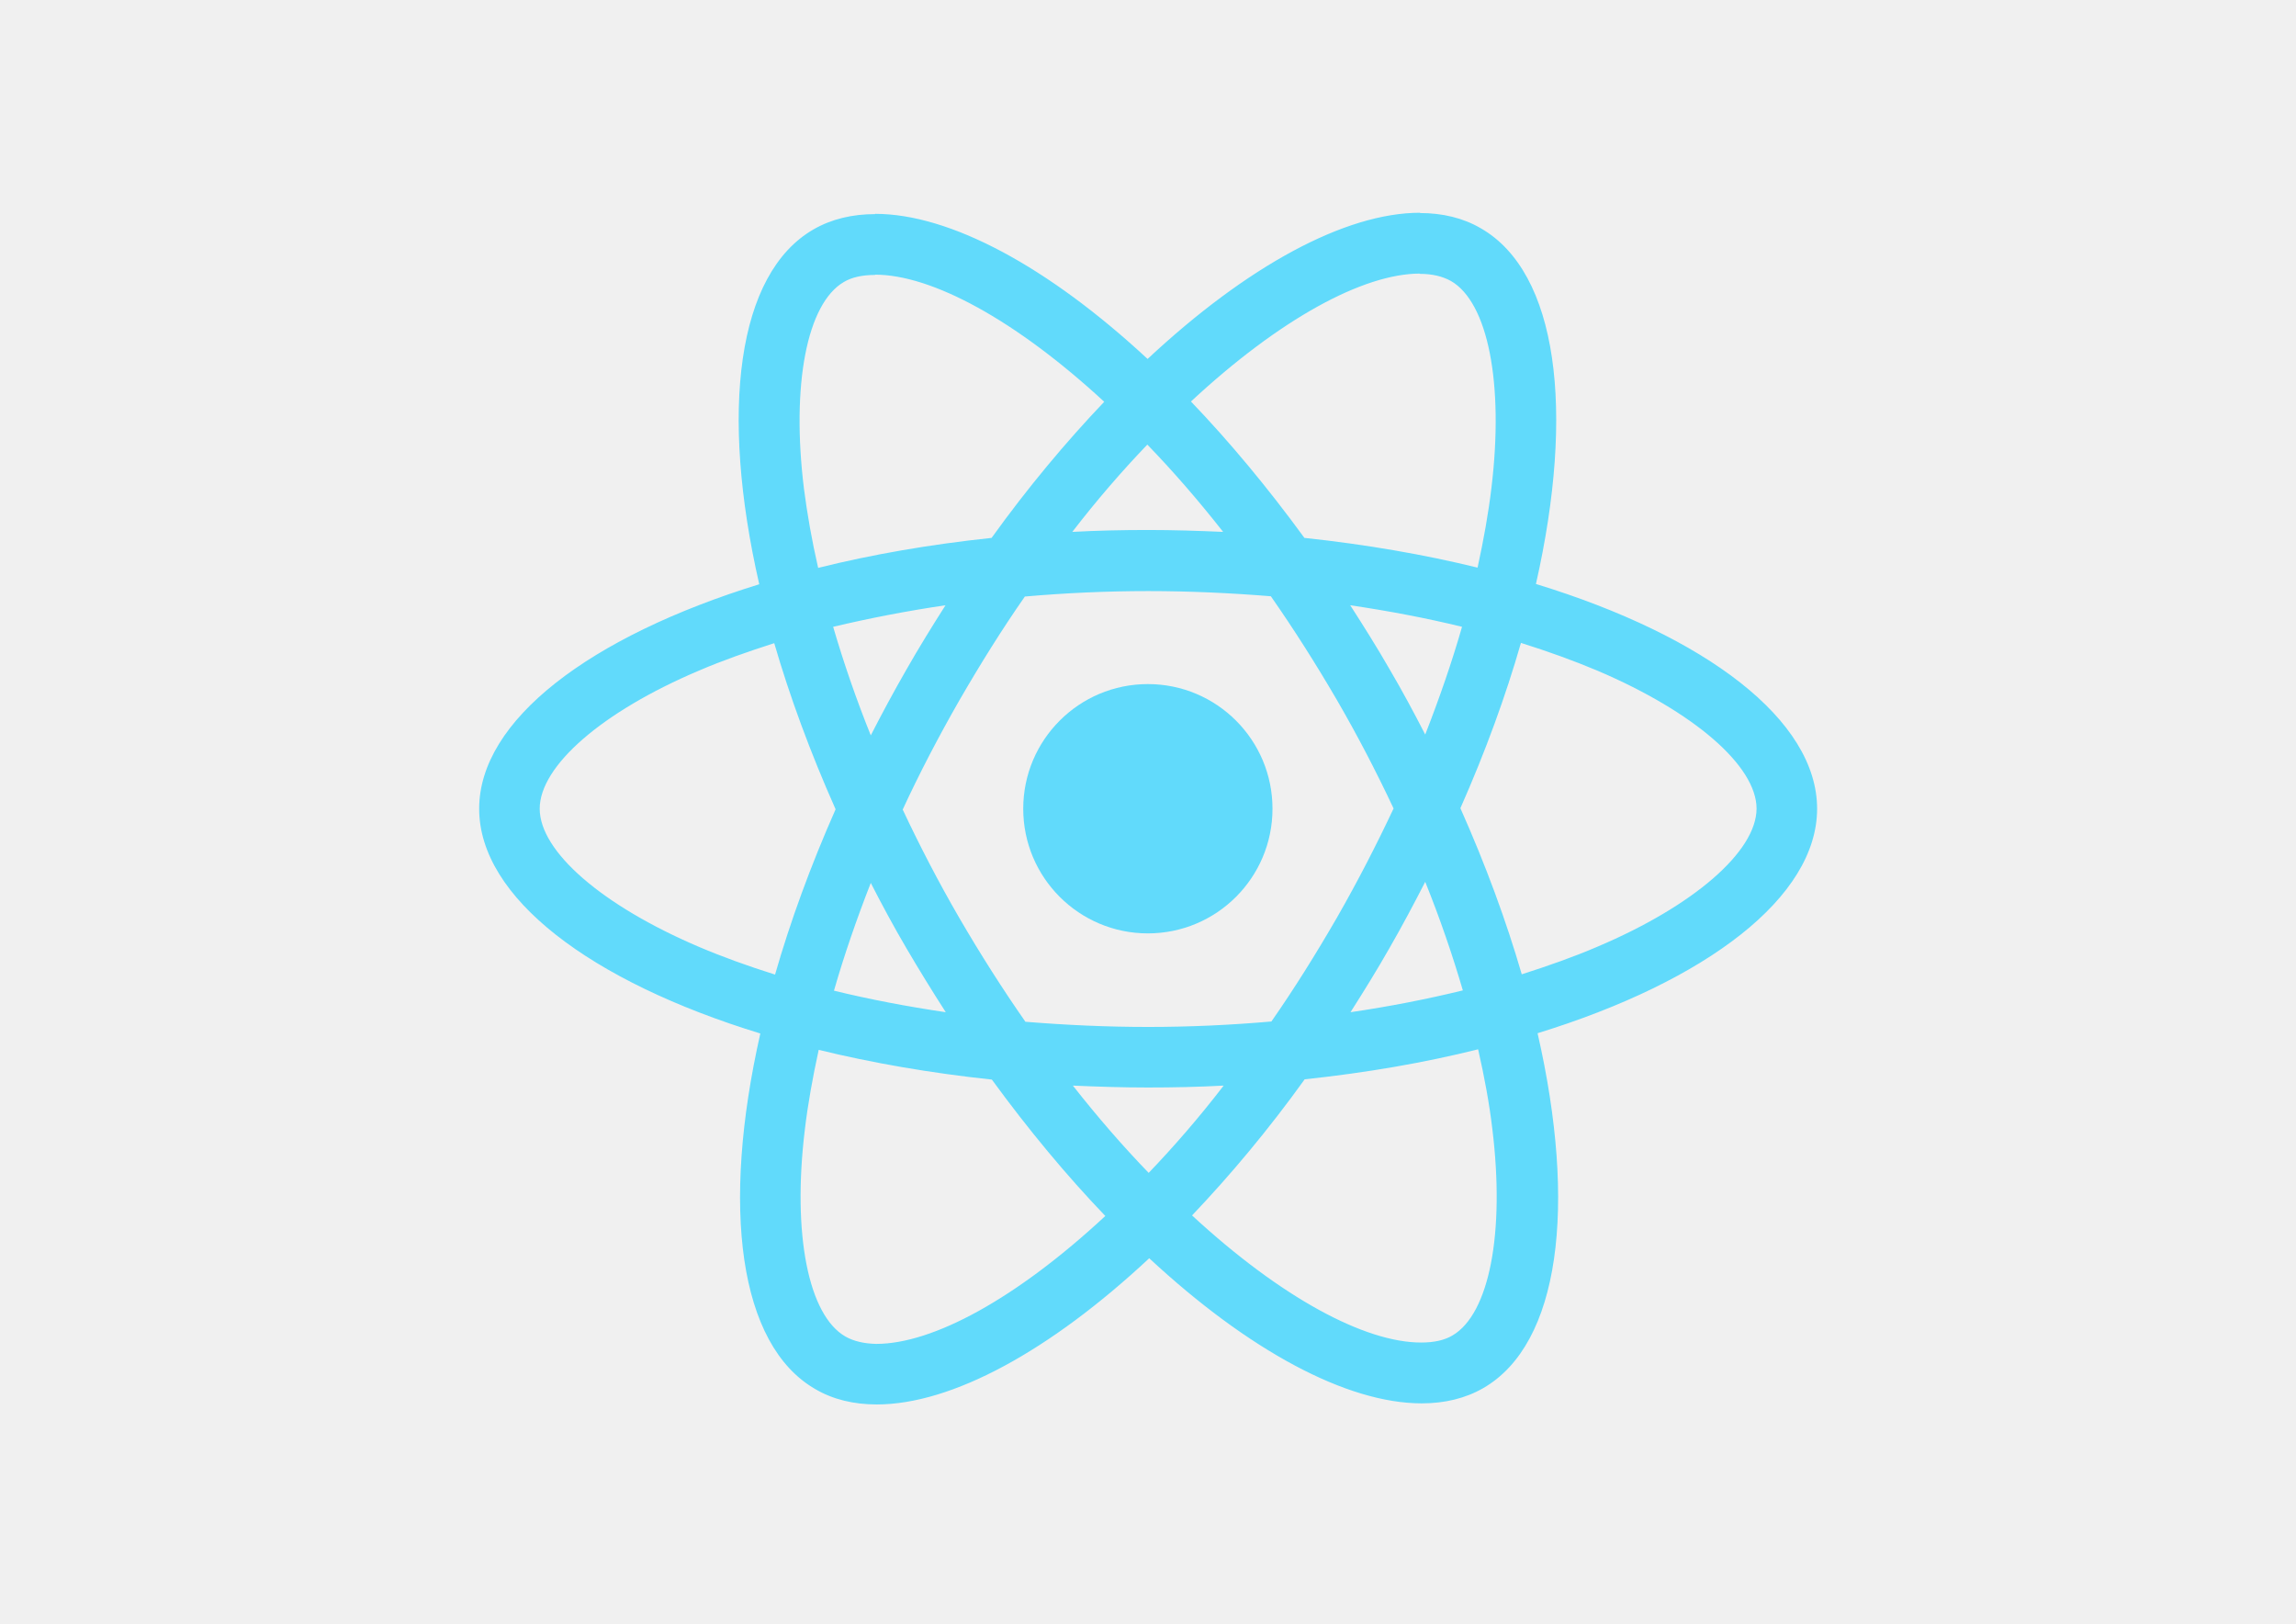
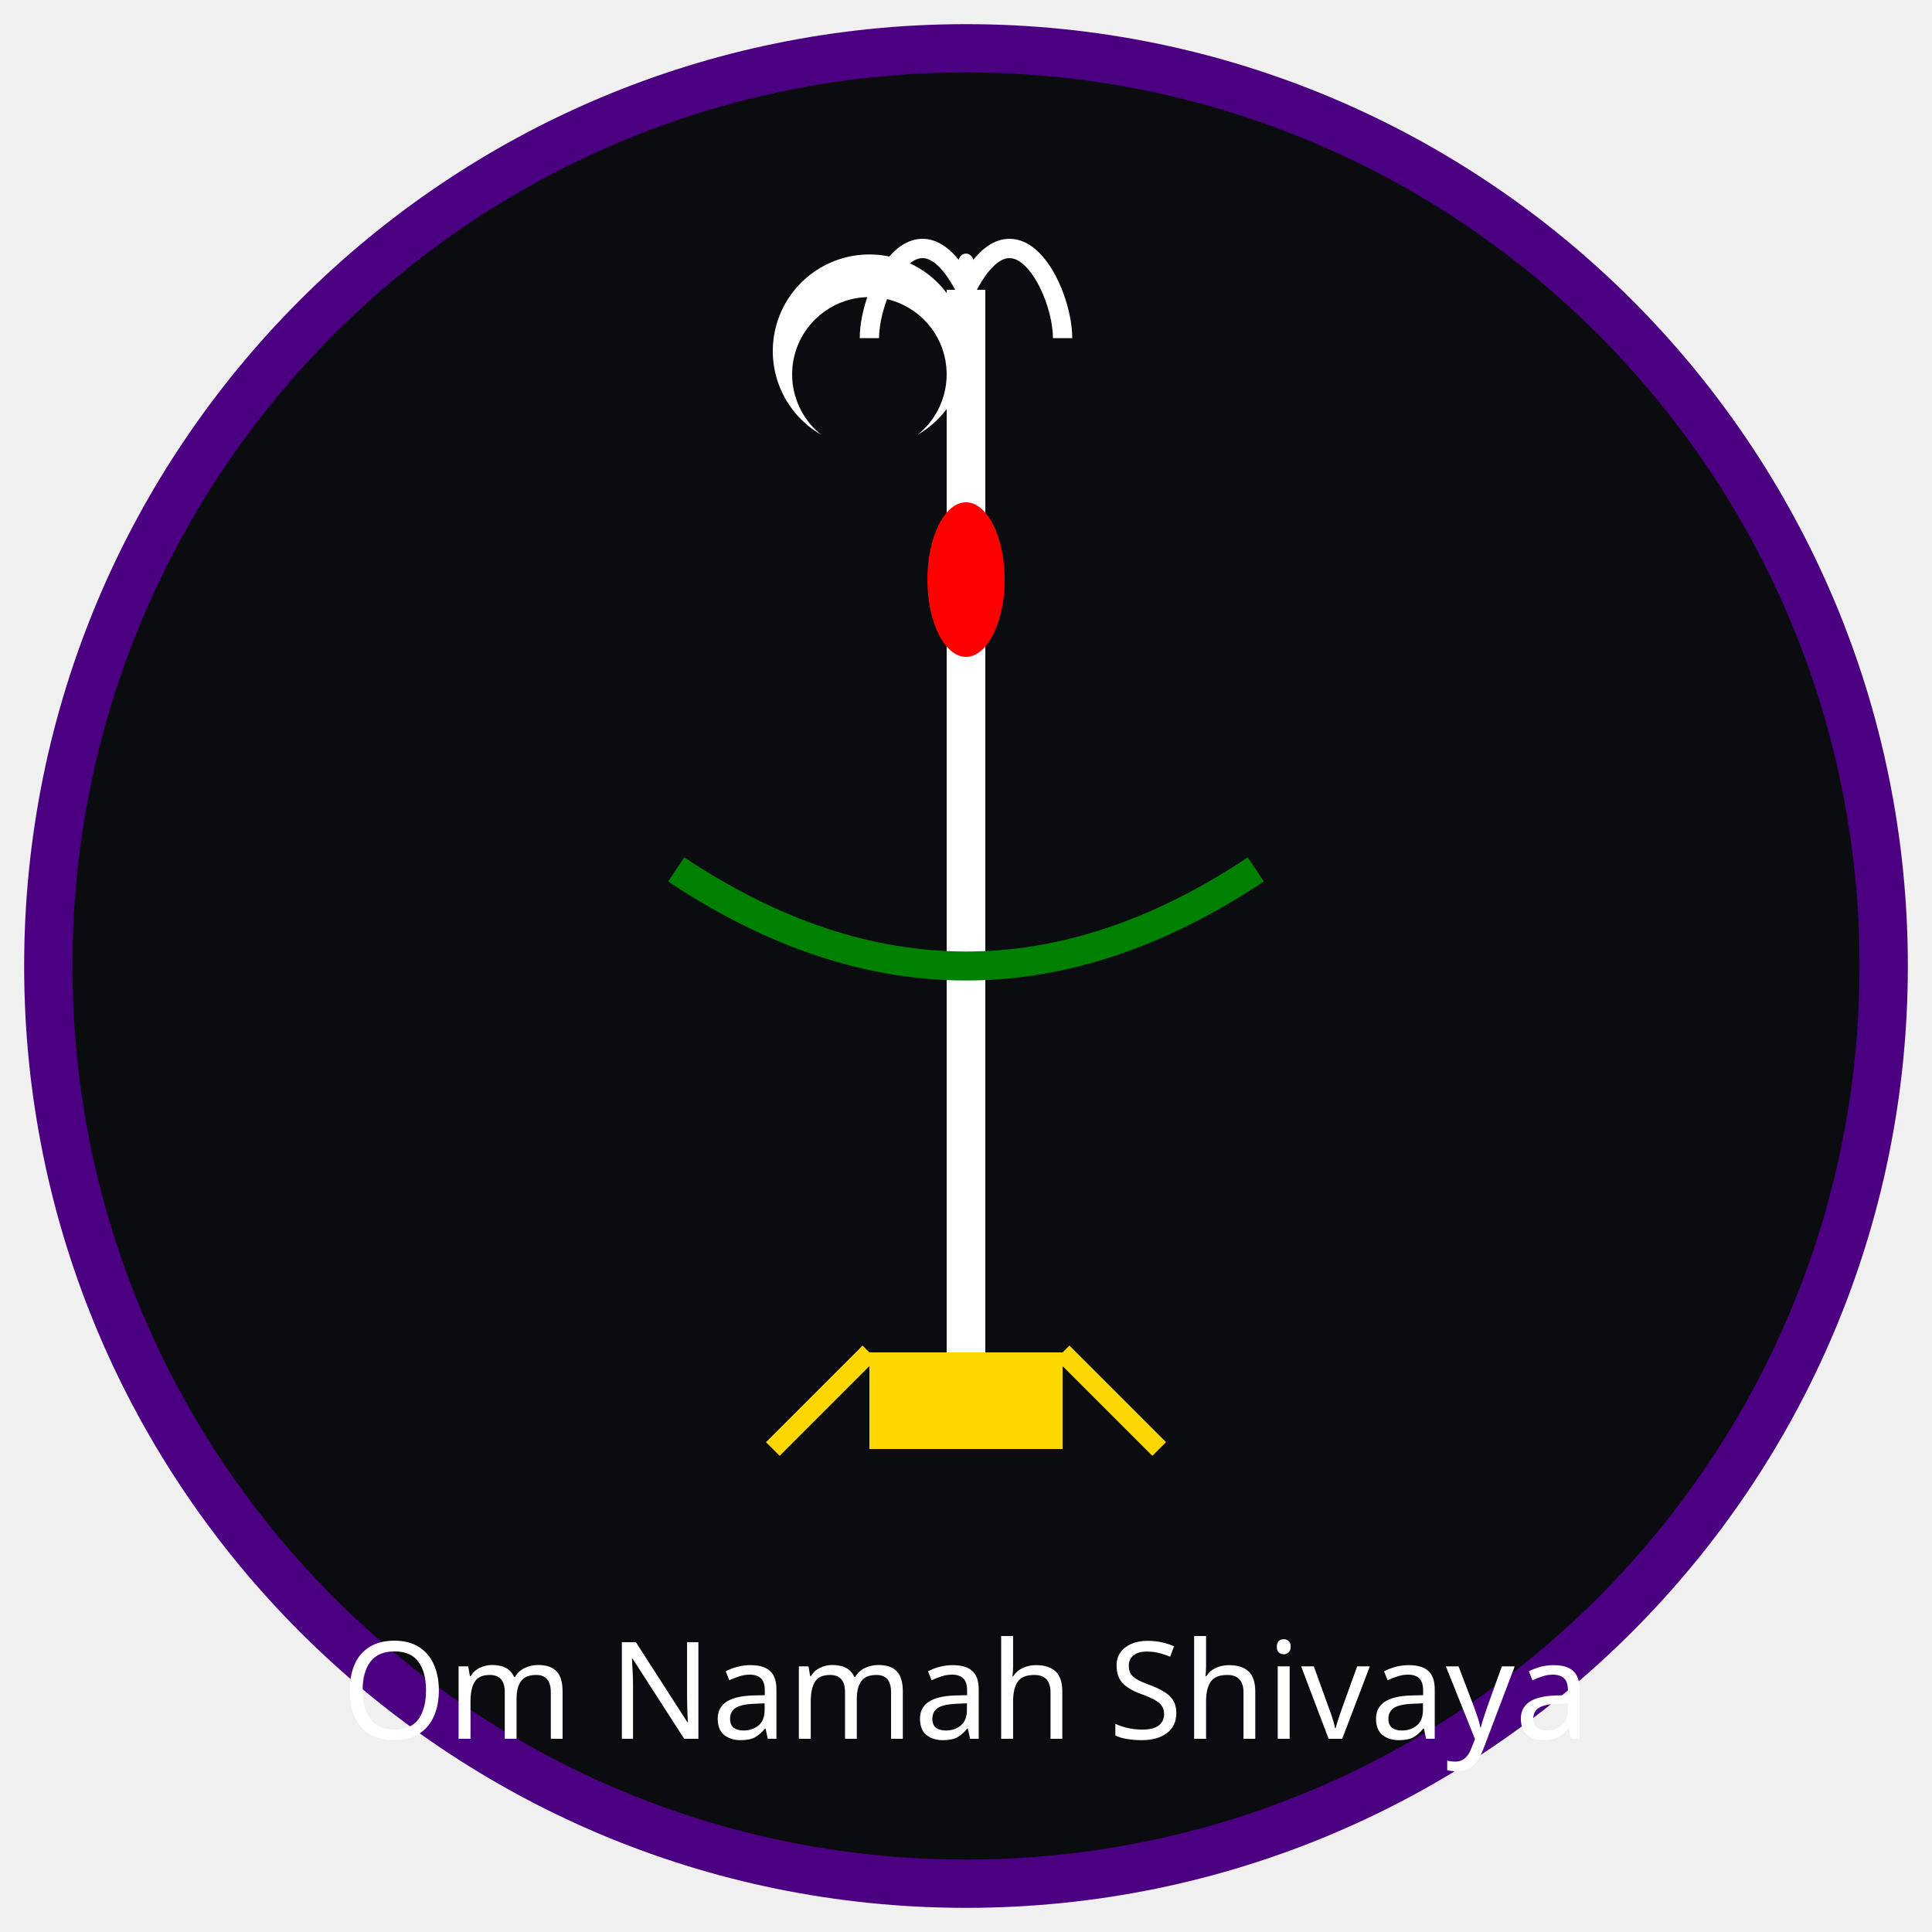
- <svg xmlns="http://www.w3.org/2000/svg" viewBox="0 0 841.9 595.3">
-   <g fill="#61DAFB">
-     <path d="M666.3 296.5c0-32.5-40.7-63.3-103.1-82.4 14.4-63.6 8-114.2-20.2-130.4-6.5-3.8-14.1-5.6-22.4-5.6v22.3c4.6 0 8.3.9 11.4 2.6 13.6 7.8 19.5 37.5 14.9 75.7-1.1 9.4-2.9 19.3-5.1 29.4-19.6-4.8-41-8.5-63.5-10.9-13.5-18.5-27.5-35.3-41.6-50 32.6-30.3 63.2-46.9 84-46.9V78c-27.5 0-63.5 19.6-99.9 53.6-36.4-33.8-72.4-53.2-99.9-53.2v22.3c20.7 0 51.4 16.5 84 46.6-14 14.7-28 31.4-41.3 49.9-22.6 2.4-44 6.1-63.6 11-2.3-10-4-19.7-5.2-29-4.7-38.2 1.1-67.9 14.6-75.8 3-1.8 6.9-2.6 11.5-2.6V78.5c-8.4 0-16 1.8-22.6 5.6-28.1 16.2-34.4 66.7-19.9 130.1-62.2 19.2-102.7 49.9-102.7 82.3 0 32.5 40.7 63.3 103.1 82.4-14.4 63.6-8 114.2 20.2 130.4 6.5 3.8 14.1 5.6 22.5 5.6 27.5 0 63.5-19.6 99.9-53.6 36.4 33.8 72.4 53.2 99.9 53.2 8.4 0 16-1.8 22.6-5.6 28.1-16.2 34.4-66.7 19.9-130.1 62-19.1 102.5-49.9 102.5-82.3zm-130.2-66.7c-3.7 12.9-8.3 26.2-13.5 39.5-4.1-8-8.4-16-13.1-24-4.6-8-9.5-15.8-14.4-23.4 14.2 2.1 27.9 4.7 41 7.9zm-45.8 106.5c-7.8 13.5-15.8 26.3-24.1 38.2-14.9 1.3-30 2-45.2 2-15.1 0-30.2-.7-45-1.9-8.3-11.9-16.4-24.6-24.2-38-7.6-13.1-14.5-26.4-20.8-39.8 6.2-13.4 13.2-26.8 20.7-39.9 7.8-13.5 15.8-26.3 24.1-38.2 14.9-1.3 30-2 45.2-2 15.1 0 30.2.7 45 1.9 8.3 11.9 16.4 24.6 24.2 38 7.6 13.1 14.5 26.4 20.8 39.8-6.3 13.4-13.2 26.8-20.7 39.9zm32.3-13c5.4 13.4 10 26.8 13.8 39.8-13.1 3.2-26.9 5.9-41.2 8 4.9-7.7 9.8-15.6 14.4-23.7 4.6-8 8.9-16.1 13-24.1zM421.2 430c-9.3-9.6-18.6-20.3-27.8-32 9 .4 18.2.7 27.5.7 9.4 0 18.7-.2 27.8-.7-9 11.7-18.3 22.4-27.5 32zm-74.4-58.9c-14.2-2.1-27.9-4.7-41-7.9 3.7-12.9 8.3-26.2 13.5-39.5 4.1 8 8.4 16 13.1 24 4.7 8 9.5 15.8 14.4 23.4zM420.7 163c9.3 9.6 18.6 20.3 27.8 32-9-.4-18.2-.7-27.5-.7-9.4 0-18.7.2-27.8.7 9-11.7 18.3-22.4 27.5-32zm-74 58.9c-4.9 7.7-9.8 15.6-14.4 23.7-4.6 8-8.9 16-13 24-5.4-13.4-10-26.8-13.8-39.8 13.1-3.1 26.9-5.8 41.2-7.9zm-90.5 125.2c-35.4-15.1-58.3-34.9-58.3-50.6 0-15.7 22.9-35.6 58.3-50.6 8.6-3.7 18-7 27.7-10.1 5.7 19.6 13.2 40 22.5 60.9-9.2 20.8-16.6 41.1-22.2 60.6-9.9-3.1-19.3-6.5-28-10.2zM310 490c-13.6-7.8-19.5-37.5-14.9-75.7 1.1-9.4 2.9-19.3 5.1-29.4 19.6 4.8 41 8.5 63.5 10.9 13.5 18.5 27.5 35.3 41.6 50-32.6 30.3-63.2 46.9-84 46.9-4.5-.1-8.3-1-11.3-2.7zm237.2-76.2c4.7 38.2-1.1 67.9-14.6 75.8-3 1.8-6.9 2.6-11.5 2.6-20.7 0-51.4-16.5-84-46.6 14-14.7 28-31.4 41.3-49.9 22.6-2.4 44-6.1 63.6-11 2.3 10.1 4.1 19.8 5.2 29.1zm38.5-66.7c-8.6 3.7-18 7-27.7 10.1-5.7-19.6-13.2-40-22.5-60.9 9.2-20.8 16.6-41.1 22.2-60.6 9.9 3.1 19.3 6.5 28.1 10.2 35.4 15.1 58.3 34.9 58.3 50.6-.1 15.7-23 35.6-58.4 50.6zM320.8 78.4z" />
-     <circle cx="420.9" cy="296.5" r="45.7" />
-     <path d="M520.5 78.1z" />
-   </g>
+ <svg xmlns="http://www.w3.org/2000/svg" viewBox="0 0 200 200">
+   <circle cx="100" cy="100" r="95" fill="#0B0C10" stroke="#4B0082" stroke-width="5" />
+   <path d="M100,30 L100,150" stroke="#ffffff" stroke-width="4" />
+   <path d="M100,30 C95,20 90,30 90,35" stroke="#ffffff" stroke-width="2" fill="none" />
+   <path d="M100,30 C105,20 110,30 110,35" stroke="#ffffff" stroke-width="2" fill="none" />
+   <path d="M100,30 C97,25 103,25 100,30" fill="#ffffff" />
+   <rect x="90" y="140" width="20" height="10" fill="#FFD700" />
+   <line x1="90" y1="140" x2="80" y2="150" stroke="#FFD700" stroke-width="2" />
+   <line x1="110" y1="140" x2="120" y2="150" stroke="#FFD700" stroke-width="2" />
+   <ellipse cx="100" cy="60" rx="4" ry="8" fill="red" />
+   <path d="M85,45 A10,10 0 1,1 95,45 A8,8 0 1,0 85,45" fill="#FFFFFF" />
+   <path d="M70,90 Q100,110 130,90" stroke="green" stroke-width="3" fill="none" />
+   <text x="100" y="180" font-size="14" fill="#FFFFFF" text-anchor="middle" font-family="Verdana">Om Namah Shivaya</text>
</svg>
